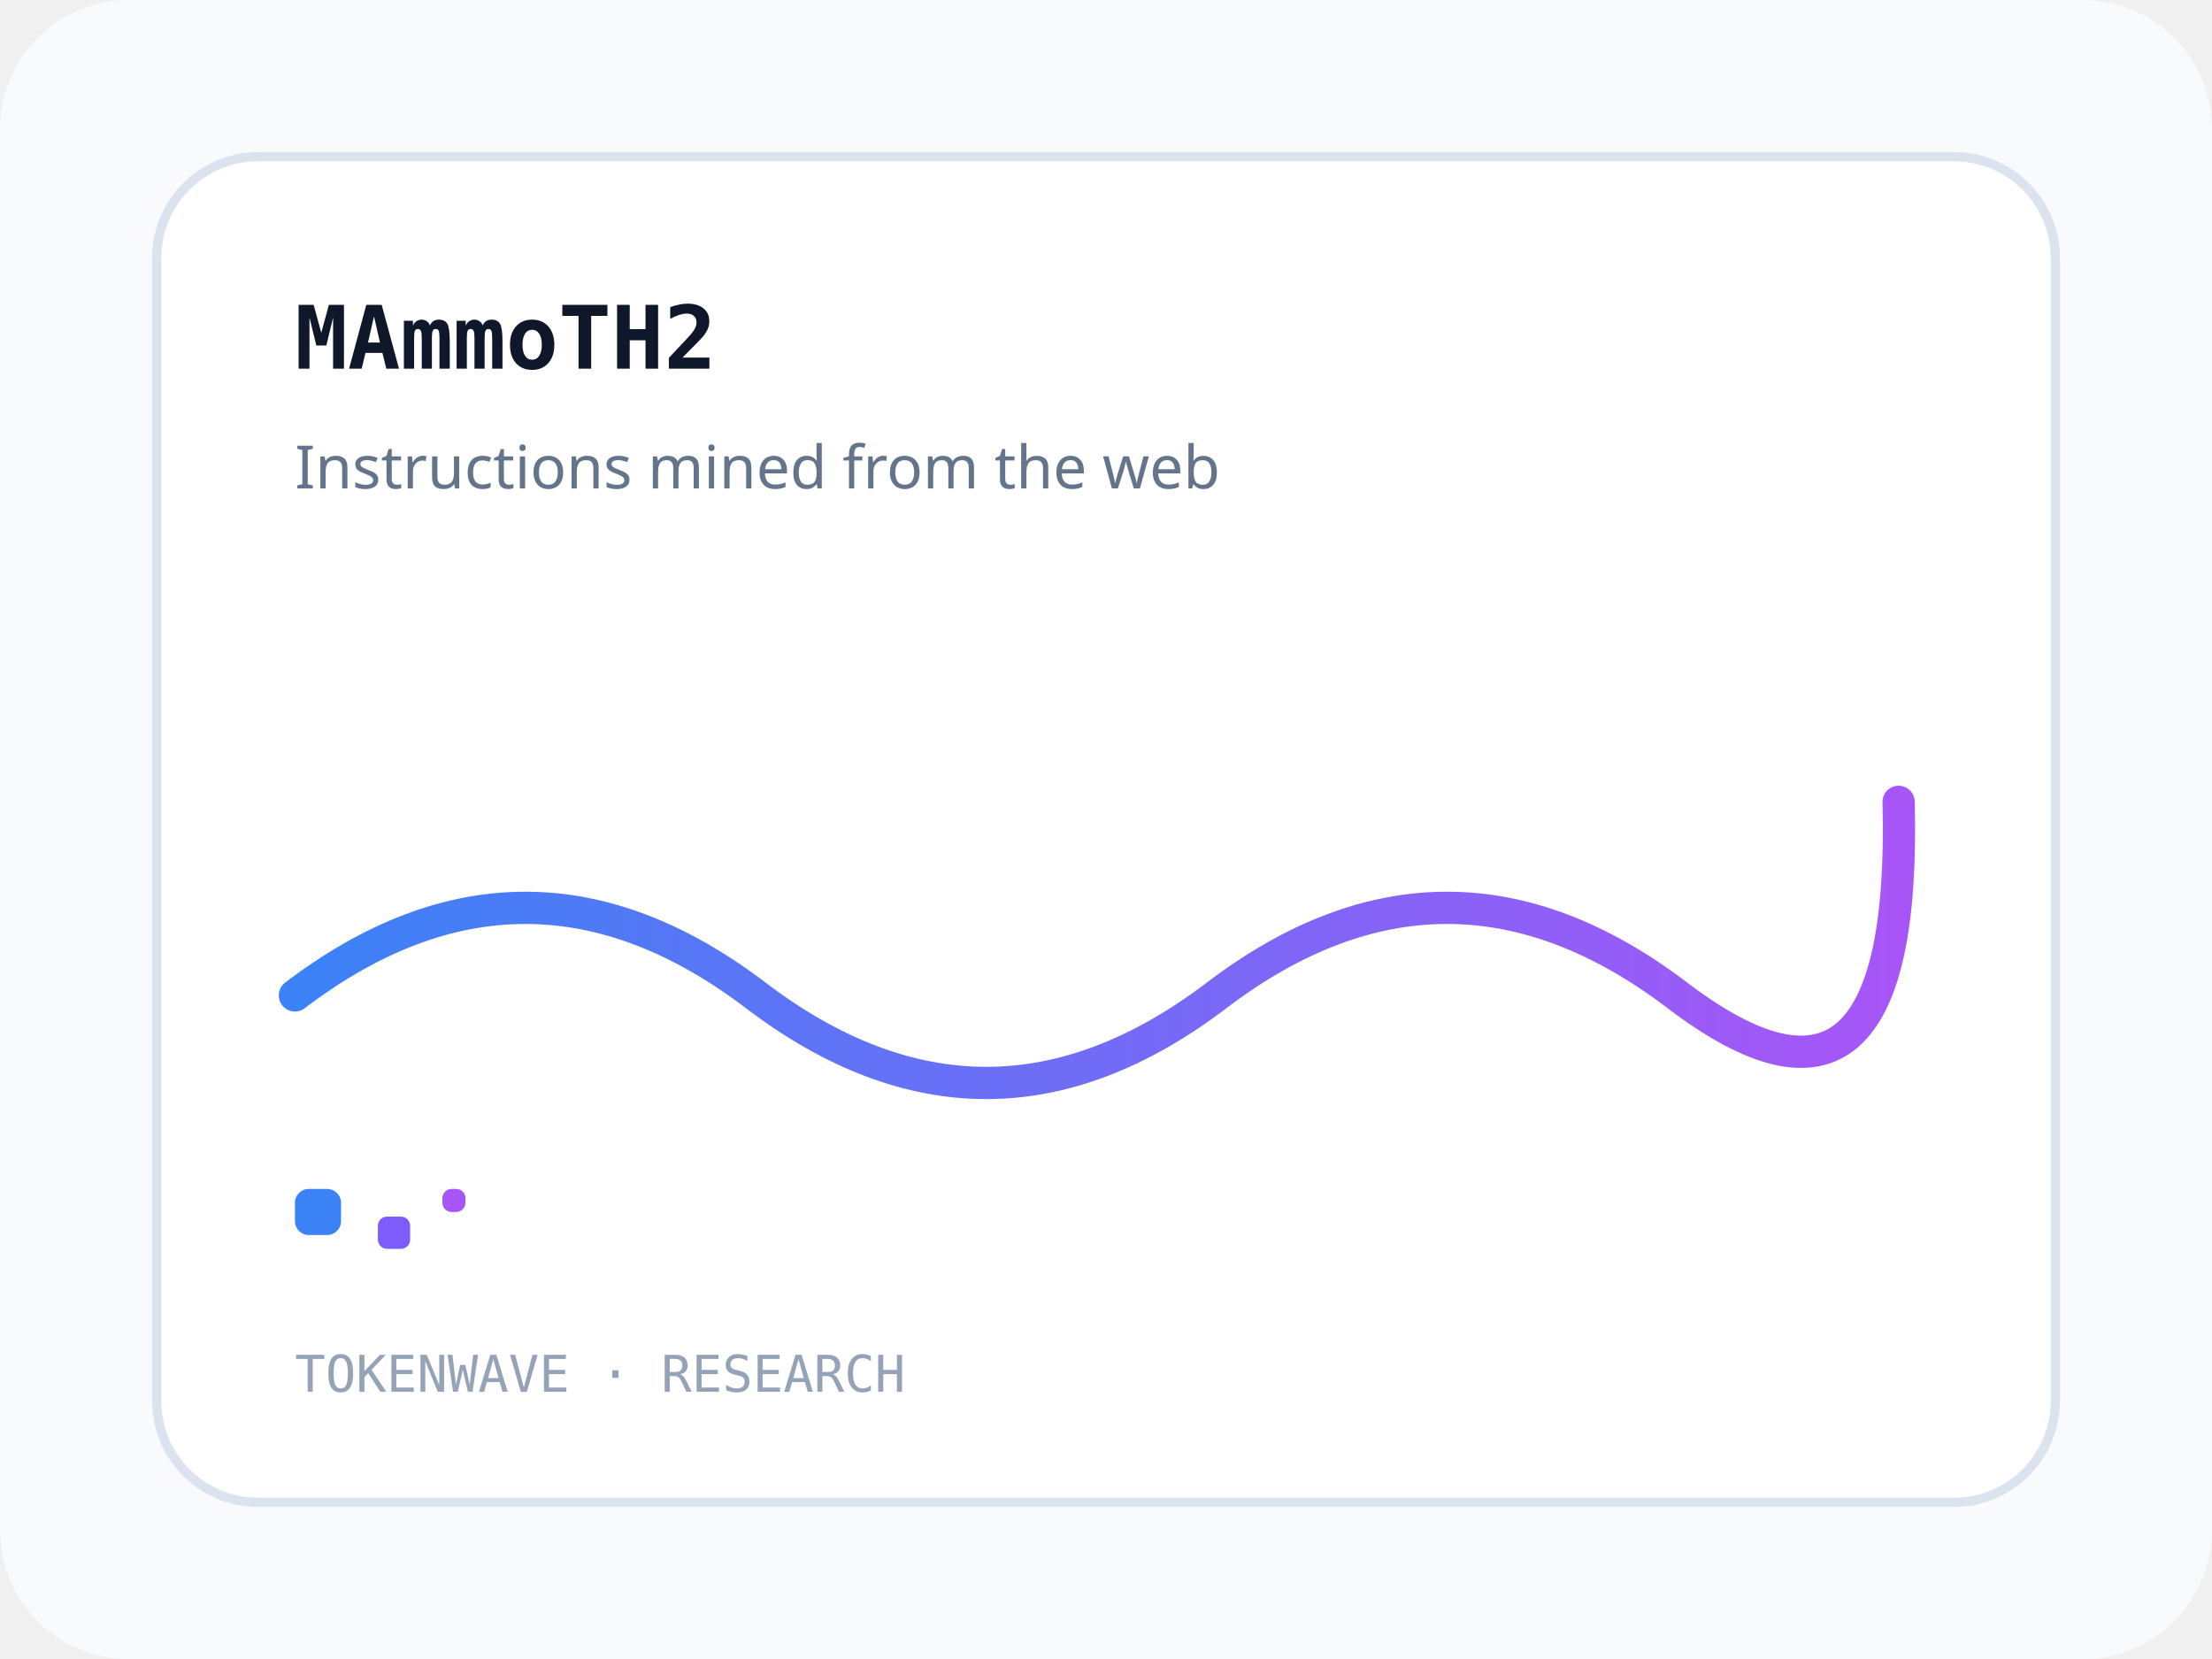
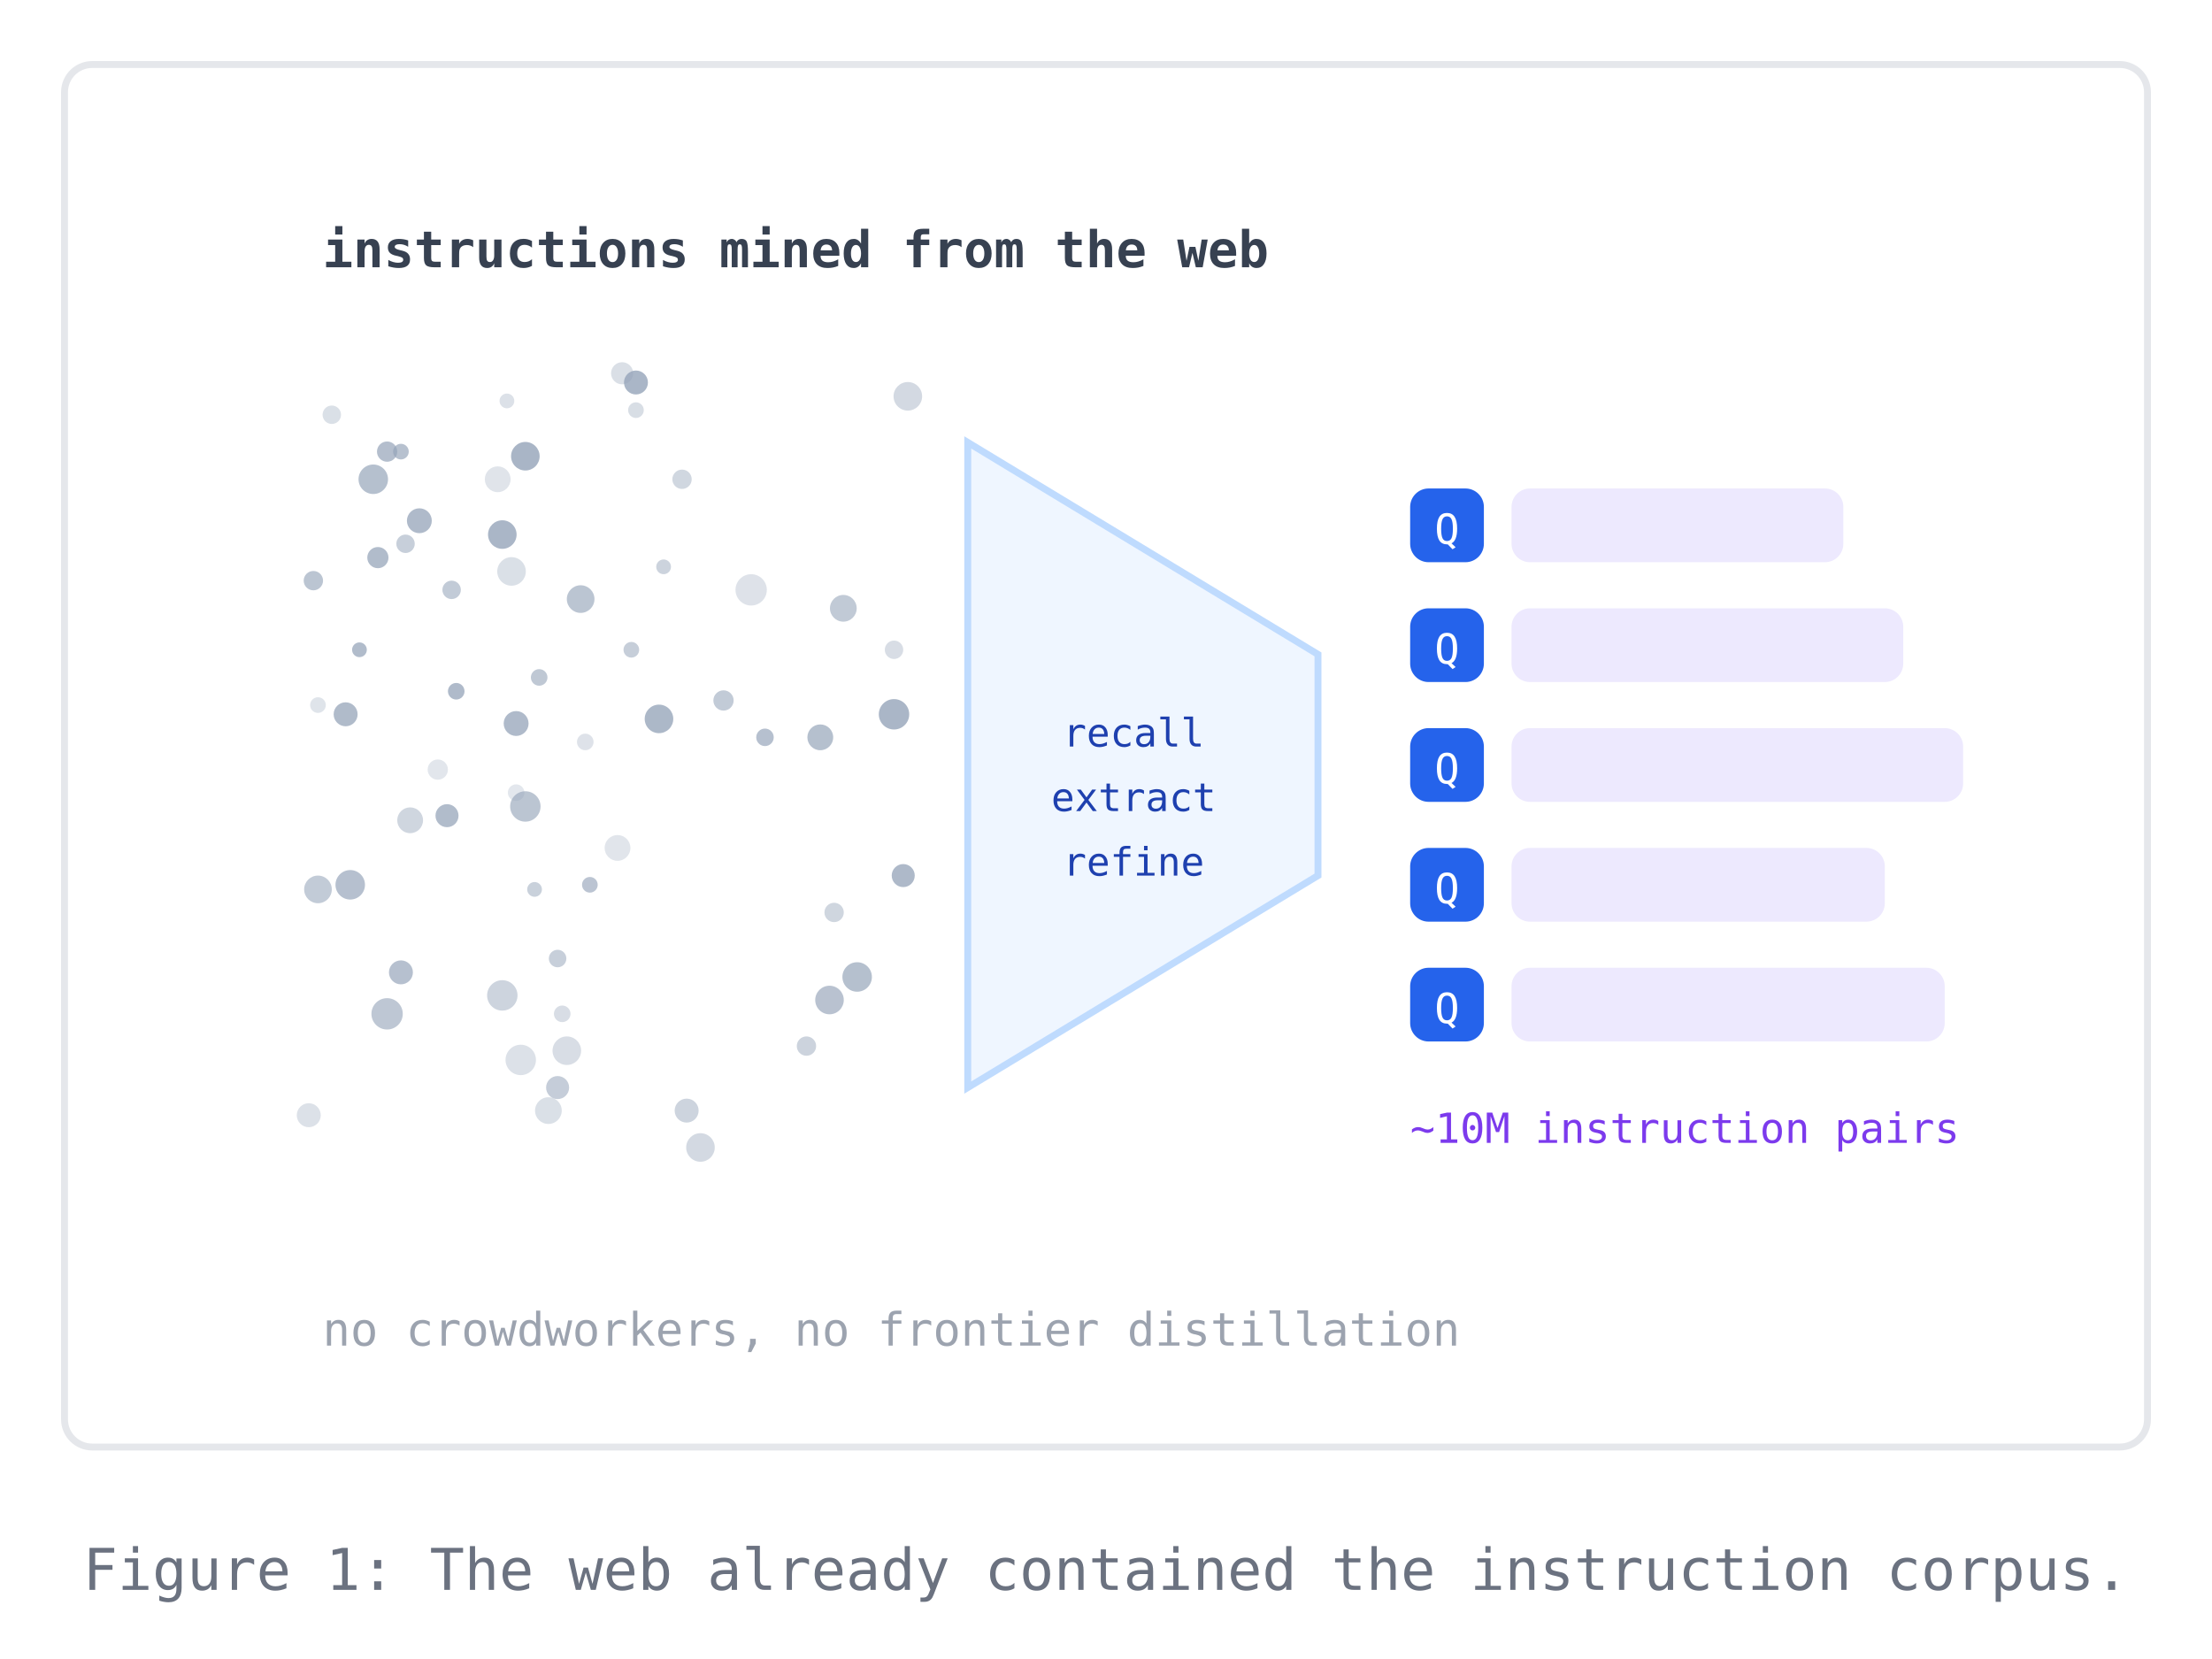
- <svg xmlns="http://www.w3.org/2000/svg" width="480" height="360" viewBox="0 0 480 360" role="img" aria-labelledby="title desc">
-   <rect width="480" height="360" rx="28" fill="#f8fafc" />
-   <rect x="34" y="34" width="412" height="292" rx="22" fill="#fff" stroke="#dbe4ee" stroke-width="2" />
-   <text x="64" y="80" fill="#0f172a" font-family="ui-monospace, SFMono-Regular, Menlo, monospace" font-size="19" font-weight="700">MAmmoTH2</text>
-   <text x="64" y="106" fill="#64748b" font-family="system-ui, sans-serif" font-size="13">Instructions mined from the web</text>
-   <path d="M64 216 Q114 178 164 216 T264 216 T364 216 T412 174" fill="none" stroke="url(#g)" stroke-width="7" stroke-linecap="round" />
-   <defs>
-     <linearGradient id="g" x1="0" y1="0" x2="1" y2="0">
-       <stop offset="0" stop-color="#3B82F6" />
-       <stop offset="1" stop-color="#A855F7" />
-     </linearGradient>
-   </defs>
-   <rect x="64" y="258" width="10" height="10" rx="3" fill="#3B82F6" />
-   <rect x="82" y="264" width="7" height="7" rx="2" fill="#7C5CFA" />
-   <rect x="96" y="258" width="5" height="5" rx="2" fill="#A855F7" />
-   <text x="64" y="302" fill="#94a3b8" font-family="ui-monospace, SFMono-Regular, Menlo, monospace" font-size="11">TOKENWAVE · RESEARCH</text>
+ <svg xmlns="http://www.w3.org/2000/svg" viewBox="0 0 480 360">
+   <rect width="480" height="360" fill="#ffffff" />
+   <rect x="14" y="14" width="452" height="300" fill="none" stroke="#e5e7eb" stroke-width="1.5" rx="6" />
+   <text x="70" y="58" font-family="Space Mono, Menlo, monospace" font-size="11" fill="#374151" font-weight="bold">instructions mined from the web</text>
+   <circle cx="108" cy="104" r="2.8" fill="#94a3b8" opacity="0.29" />
+   <circle cx="137" cy="141" r="1.7" fill="#94a3b8" opacity="0.53" />
+   <circle cx="69" cy="153" r="1.7" fill="#94a3b8" opacity="0.30" />
+   <circle cx="122" cy="220" r="1.8" fill="#94a3b8" opacity="0.37" />
+   <circle cx="149" cy="241" r="2.6" fill="#94a3b8" opacity="0.47" />
+   <circle cx="197" cy="86" r="3.1" fill="#94a3b8" opacity="0.41" />
+   <circle cx="84" cy="98" r="2.2" fill="#94a3b8" opacity="0.70" />
+   <circle cx="89" cy="178" r="2.8" fill="#94a3b8" opacity="0.45" />
+   <circle cx="138" cy="89" r="1.7" fill="#94a3b8" opacity="0.36" />
+   <circle cx="157" cy="152" r="2.2" fill="#94a3b8" opacity="0.57" />
+   <circle cx="126" cy="130" r="3.0" fill="#94a3b8" opacity="0.63" />
+   <circle cx="97" cy="177" r="2.5" fill="#94a3b8" opacity="0.73" />
+   <circle cx="163" cy="128" r="3.4" fill="#94a3b8" opacity="0.31" />
+   <circle cx="121" cy="208" r="1.9" fill="#94a3b8" opacity="0.52" />
+   <circle cx="69" cy="193" r="3.0" fill="#94a3b8" opacity="0.57" />
+   <circle cx="183" cy="132" r="2.9" fill="#94a3b8" opacity="0.58" />
+   <circle cx="143" cy="156" r="3.1" fill="#94a3b8" opacity="0.77" />
+   <circle cx="128" cy="192" r="1.7" fill="#94a3b8" opacity="0.64" />
+   <circle cx="152" cy="249" r="3.1" fill="#94a3b8" opacity="0.41" />
+   <circle cx="116" cy="193" r="1.6" fill="#94a3b8" opacity="0.50" />
+   <circle cx="87" cy="98" r="1.7" fill="#94a3b8" opacity="0.67" />
+   <circle cx="82" cy="121" r="2.3" fill="#94a3b8" opacity="0.73" />
+   <circle cx="75" cy="155" r="2.6" fill="#94a3b8" opacity="0.74" />
+   <circle cx="175" cy="227" r="2.1" fill="#94a3b8" opacity="0.48" />
+   <circle cx="113" cy="230" r="3.3" fill="#94a3b8" opacity="0.33" />
+   <circle cx="88" cy="118" r="2.0" fill="#94a3b8" opacity="0.52" />
+   <circle cx="144" cy="123" r="1.6" fill="#94a3b8" opacity="0.48" />
+   <circle cx="114" cy="175" r="3.3" fill="#94a3b8" opacity="0.63" />
+   <circle cx="134" cy="184" r="2.8" fill="#94a3b8" opacity="0.28" />
+   <circle cx="186" cy="212" r="3.2" fill="#94a3b8" opacity="0.69" />
+   <circle cx="117" cy="147" r="1.8" fill="#94a3b8" opacity="0.60" />
+   <circle cx="72" cy="90" r="2.0" fill="#94a3b8" opacity="0.34" />
+   <circle cx="110" cy="87" r="1.6" fill="#94a3b8" opacity="0.33" />
+   <circle cx="78" cy="141" r="1.6" fill="#94a3b8" opacity="0.73" />
+   <circle cx="148" cy="104" r="2.1" fill="#94a3b8" opacity="0.44" />
+   <circle cx="114" cy="99" r="3.1" fill="#94a3b8" opacity="0.80" />
+   <circle cx="127" cy="161" r="1.8" fill="#94a3b8" opacity="0.31" />
+   <circle cx="111" cy="124" r="3.1" fill="#94a3b8" opacity="0.34" />
+   <circle cx="67" cy="242" r="2.6" fill="#94a3b8" opacity="0.33" />
+   <circle cx="138" cy="83" r="2.6" fill="#94a3b8" opacity="0.79" />
+   <circle cx="181" cy="198" r="2.1" fill="#94a3b8" opacity="0.45" />
+   <circle cx="87" cy="211" r="2.6" fill="#94a3b8" opacity="0.68" />
+   <circle cx="109" cy="116" r="3.1" fill="#94a3b8" opacity="0.79" />
+   <circle cx="180" cy="217" r="3.1" fill="#94a3b8" opacity="0.66" />
+   <circle cx="95" cy="167" r="2.2" fill="#94a3b8" opacity="0.27" />
+   <circle cx="68" cy="126" r="2.1" fill="#94a3b8" opacity="0.63" />
+   <circle cx="194" cy="155" r="3.3" fill="#94a3b8" opacity="0.79" />
+   <circle cx="194" cy="141" r="2.0" fill="#94a3b8" opacity="0.37" />
+   <circle cx="91" cy="113" r="2.7" fill="#94a3b8" opacity="0.75" />
+   <circle cx="178" cy="160" r="2.8" fill="#94a3b8" opacity="0.69" />
+   <circle cx="76" cy="192" r="3.2" fill="#94a3b8" opacity="0.68" />
+   <circle cx="166" cy="160" r="1.9" fill="#94a3b8" opacity="0.68" />
+   <circle cx="109" cy="216" r="3.3" fill="#94a3b8" opacity="0.47" />
+   <circle cx="119" cy="241" r="2.9" fill="#94a3b8" opacity="0.34" />
+   <circle cx="81" cy="104" r="3.2" fill="#94a3b8" opacity="0.69" />
+   <circle cx="84" cy="220" r="3.4" fill="#94a3b8" opacity="0.61" />
+   <circle cx="112" cy="172" r="1.8" fill="#94a3b8" opacity="0.26" />
+   <circle cx="196" cy="190" r="2.5" fill="#94a3b8" opacity="0.76" />
+   <circle cx="123" cy="228" r="3.1" fill="#94a3b8" opacity="0.37" />
+   <circle cx="98" cy="128" r="2.0" fill="#94a3b8" opacity="0.57" />
+   <circle cx="99" cy="150" r="1.8" fill="#94a3b8" opacity="0.75" />
+   <circle cx="112" cy="157" r="2.7" fill="#94a3b8" opacity="0.75" />
+   <circle cx="121" cy="236" r="2.5" fill="#94a3b8" opacity="0.54" />
+   <circle cx="135" cy="81" r="2.4" fill="#94a3b8" opacity="0.35" />
+   <path d="M210 96 L286 142 L286 190 L210 236 Z" fill="#eff6ff" stroke="#bfdbfe" stroke-width="1.5" />
+   <text x="246" y="162" text-anchor="middle" font-family="Space Mono, Menlo, monospace" font-size="8.5" fill="#1e40af">recall</text>
+   <text x="246" y="176" text-anchor="middle" font-family="Space Mono, Menlo, monospace" font-size="8.5" fill="#1e40af">extract</text>
+   <text x="246" y="190" text-anchor="middle" font-family="Space Mono, Menlo, monospace" font-size="8.5" fill="#1e40af">refine</text>
+   <rect x="306" y="106" width="16" height="16" rx="4" fill="#2563eb" />
+   <text x="314" y="118" text-anchor="middle" font-family="Space Mono, Menlo, monospace" font-size="9" fill="#ffffff">Q</text>
+   <rect x="328" y="106" width="72" height="16" rx="4" fill="#ede9fe" />
+   <rect x="306" y="132" width="16" height="16" rx="4" fill="#2563eb" />
+   <text x="314" y="144" text-anchor="middle" font-family="Space Mono, Menlo, monospace" font-size="9" fill="#ffffff">Q</text>
+   <rect x="328" y="132" width="85" height="16" rx="4" fill="#ede9fe" />
+   <rect x="306" y="158" width="16" height="16" rx="4" fill="#2563eb" />
+   <text x="314" y="170" text-anchor="middle" font-family="Space Mono, Menlo, monospace" font-size="9" fill="#ffffff">Q</text>
+   <rect x="328" y="158" width="98" height="16" rx="4" fill="#ede9fe" />
+   <rect x="306" y="184" width="16" height="16" rx="4" fill="#2563eb" />
+   <text x="314" y="196" text-anchor="middle" font-family="Space Mono, Menlo, monospace" font-size="9" fill="#ffffff">Q</text>
+   <rect x="328" y="184" width="81" height="16" rx="4" fill="#ede9fe" />
+   <rect x="306" y="210" width="16" height="16" rx="4" fill="#2563eb" />
+   <text x="314" y="222" text-anchor="middle" font-family="Space Mono, Menlo, monospace" font-size="9" fill="#ffffff">Q</text>
+   <rect x="328" y="210" width="94" height="16" rx="4" fill="#ede9fe" />
+   <text x="306" y="248" font-family="Space Mono, Menlo, monospace" font-size="9" fill="#7c3aed">~10M instruction pairs</text>
+   <text x="70" y="292" font-family="Space Mono, Menlo, monospace" font-size="10" fill="#9ca3af">no crowdworkers, no frontier distillation</text>
+   <text x="240" y="345" text-anchor="middle" font-family="Space Mono, Menlo, monospace" font-size="12.5" fill="#6b7280">Figure 1: The web already contained the instruction corpus.</text>
</svg>
